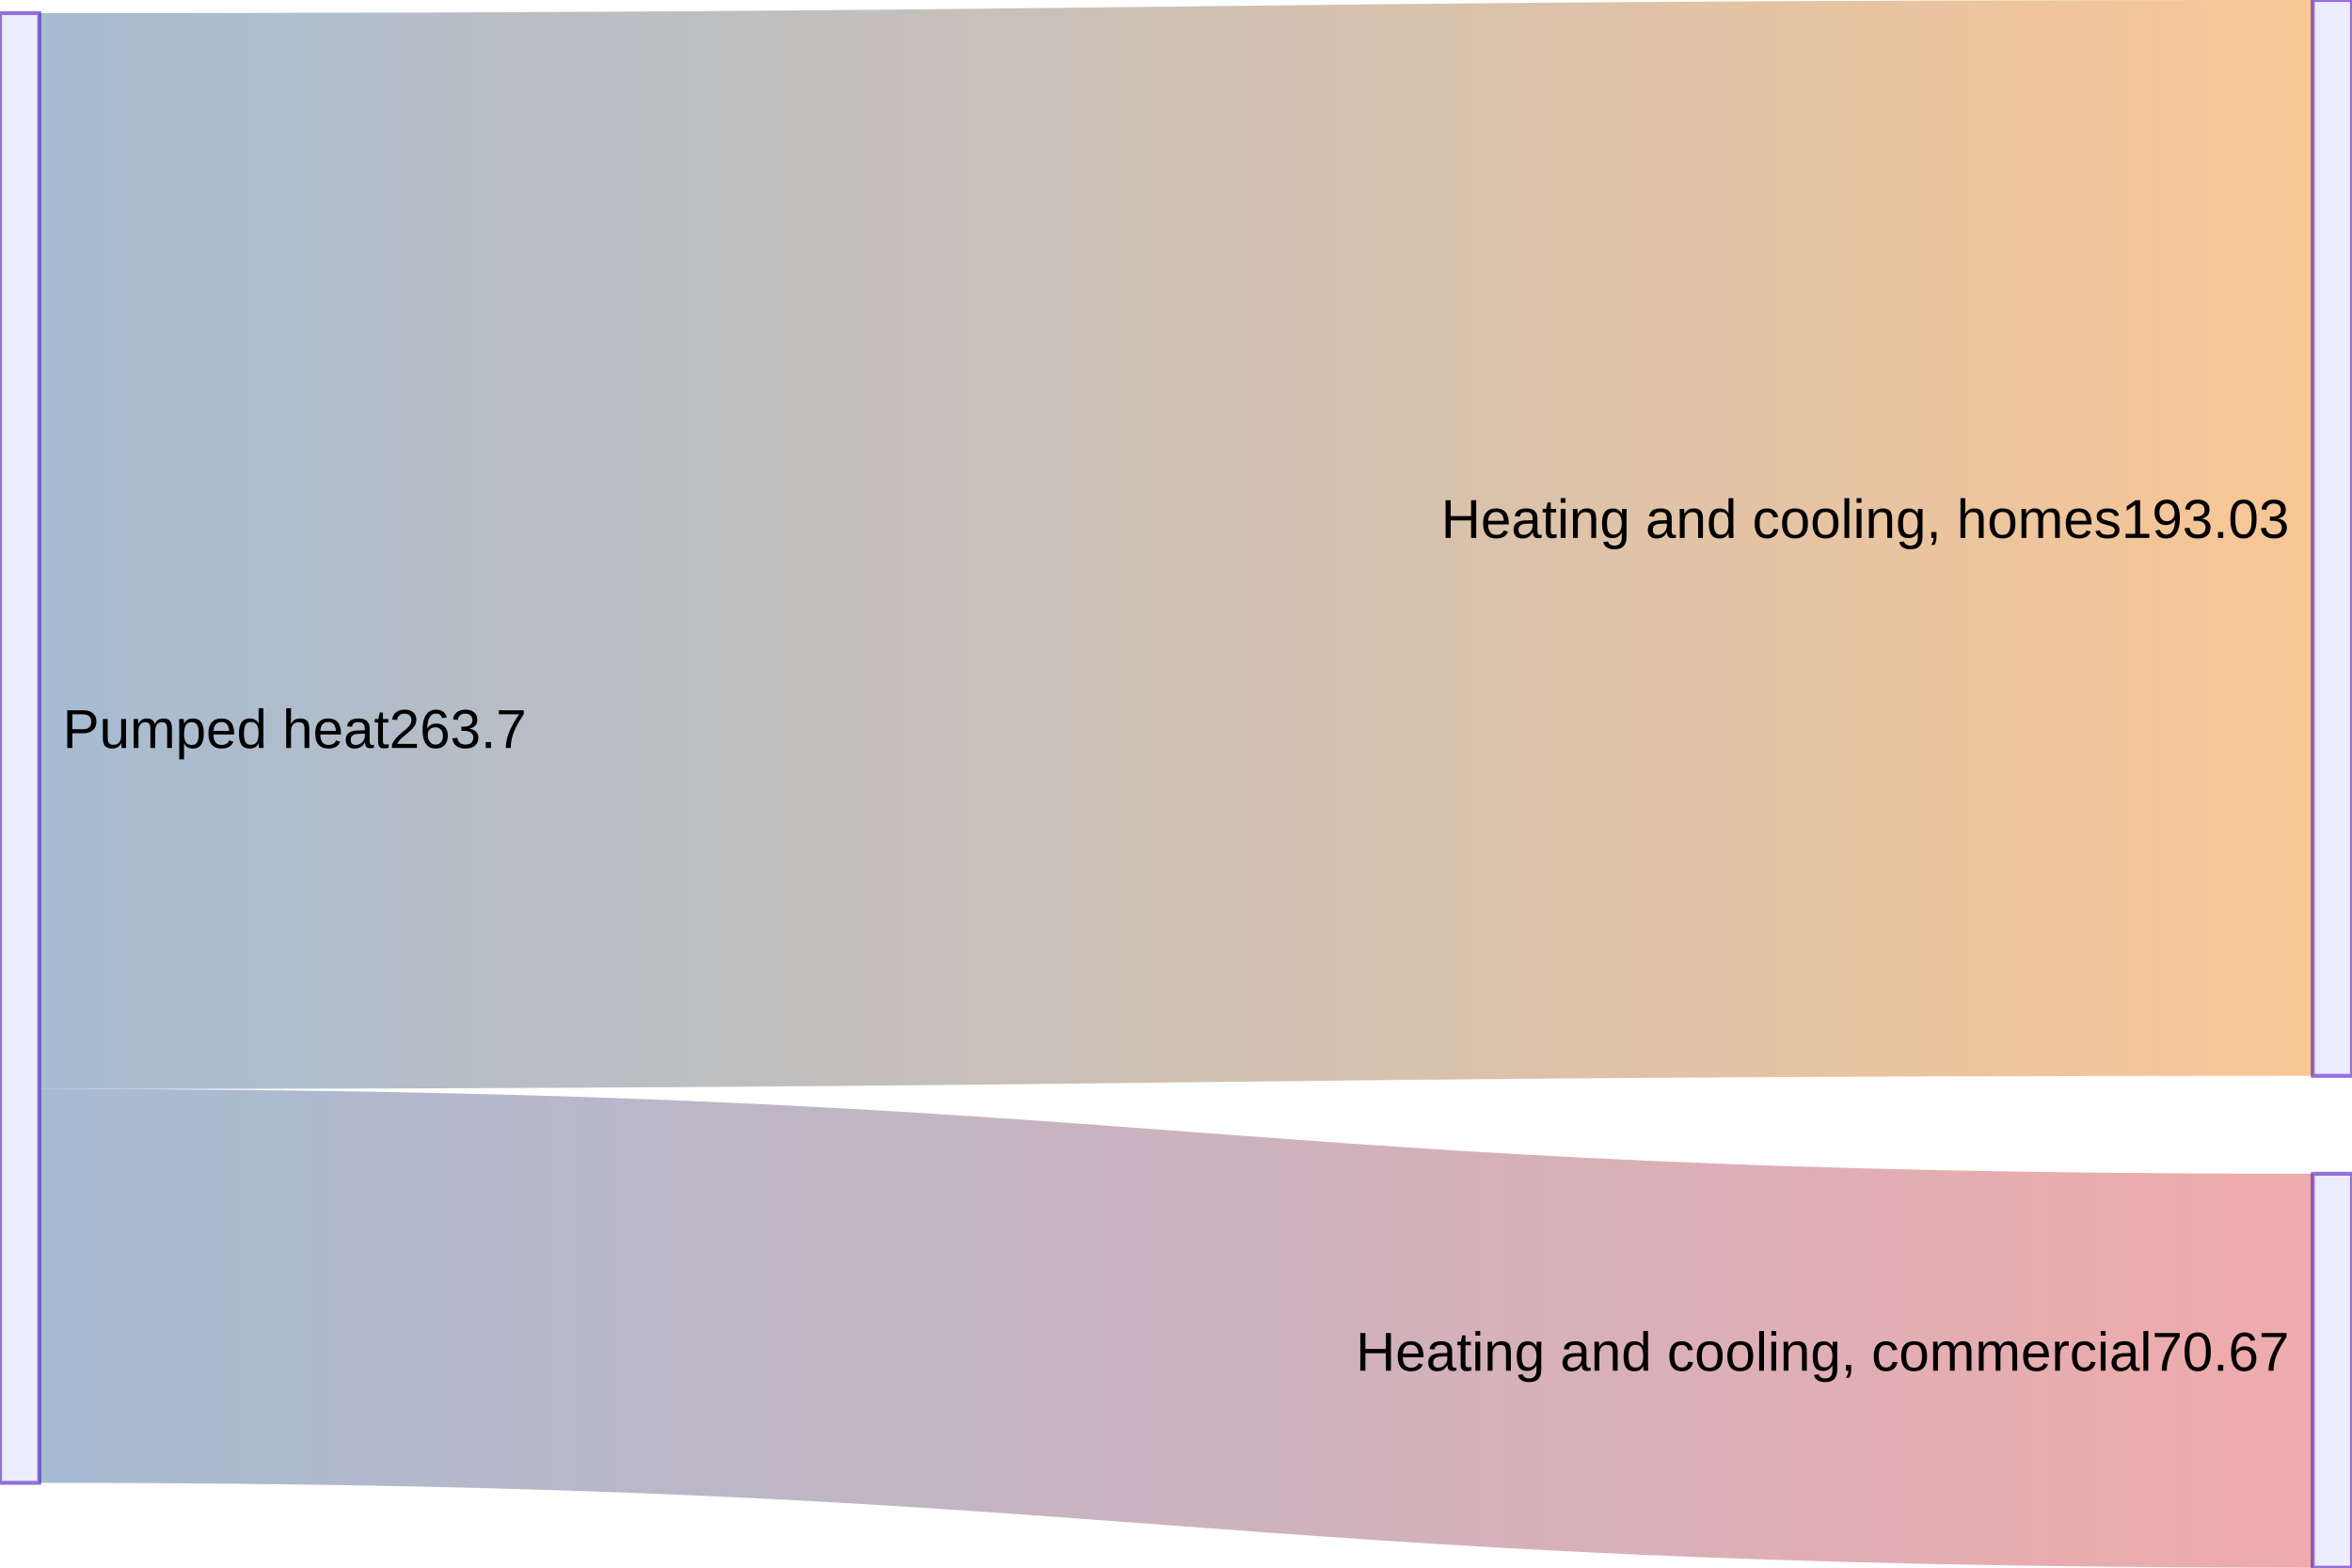
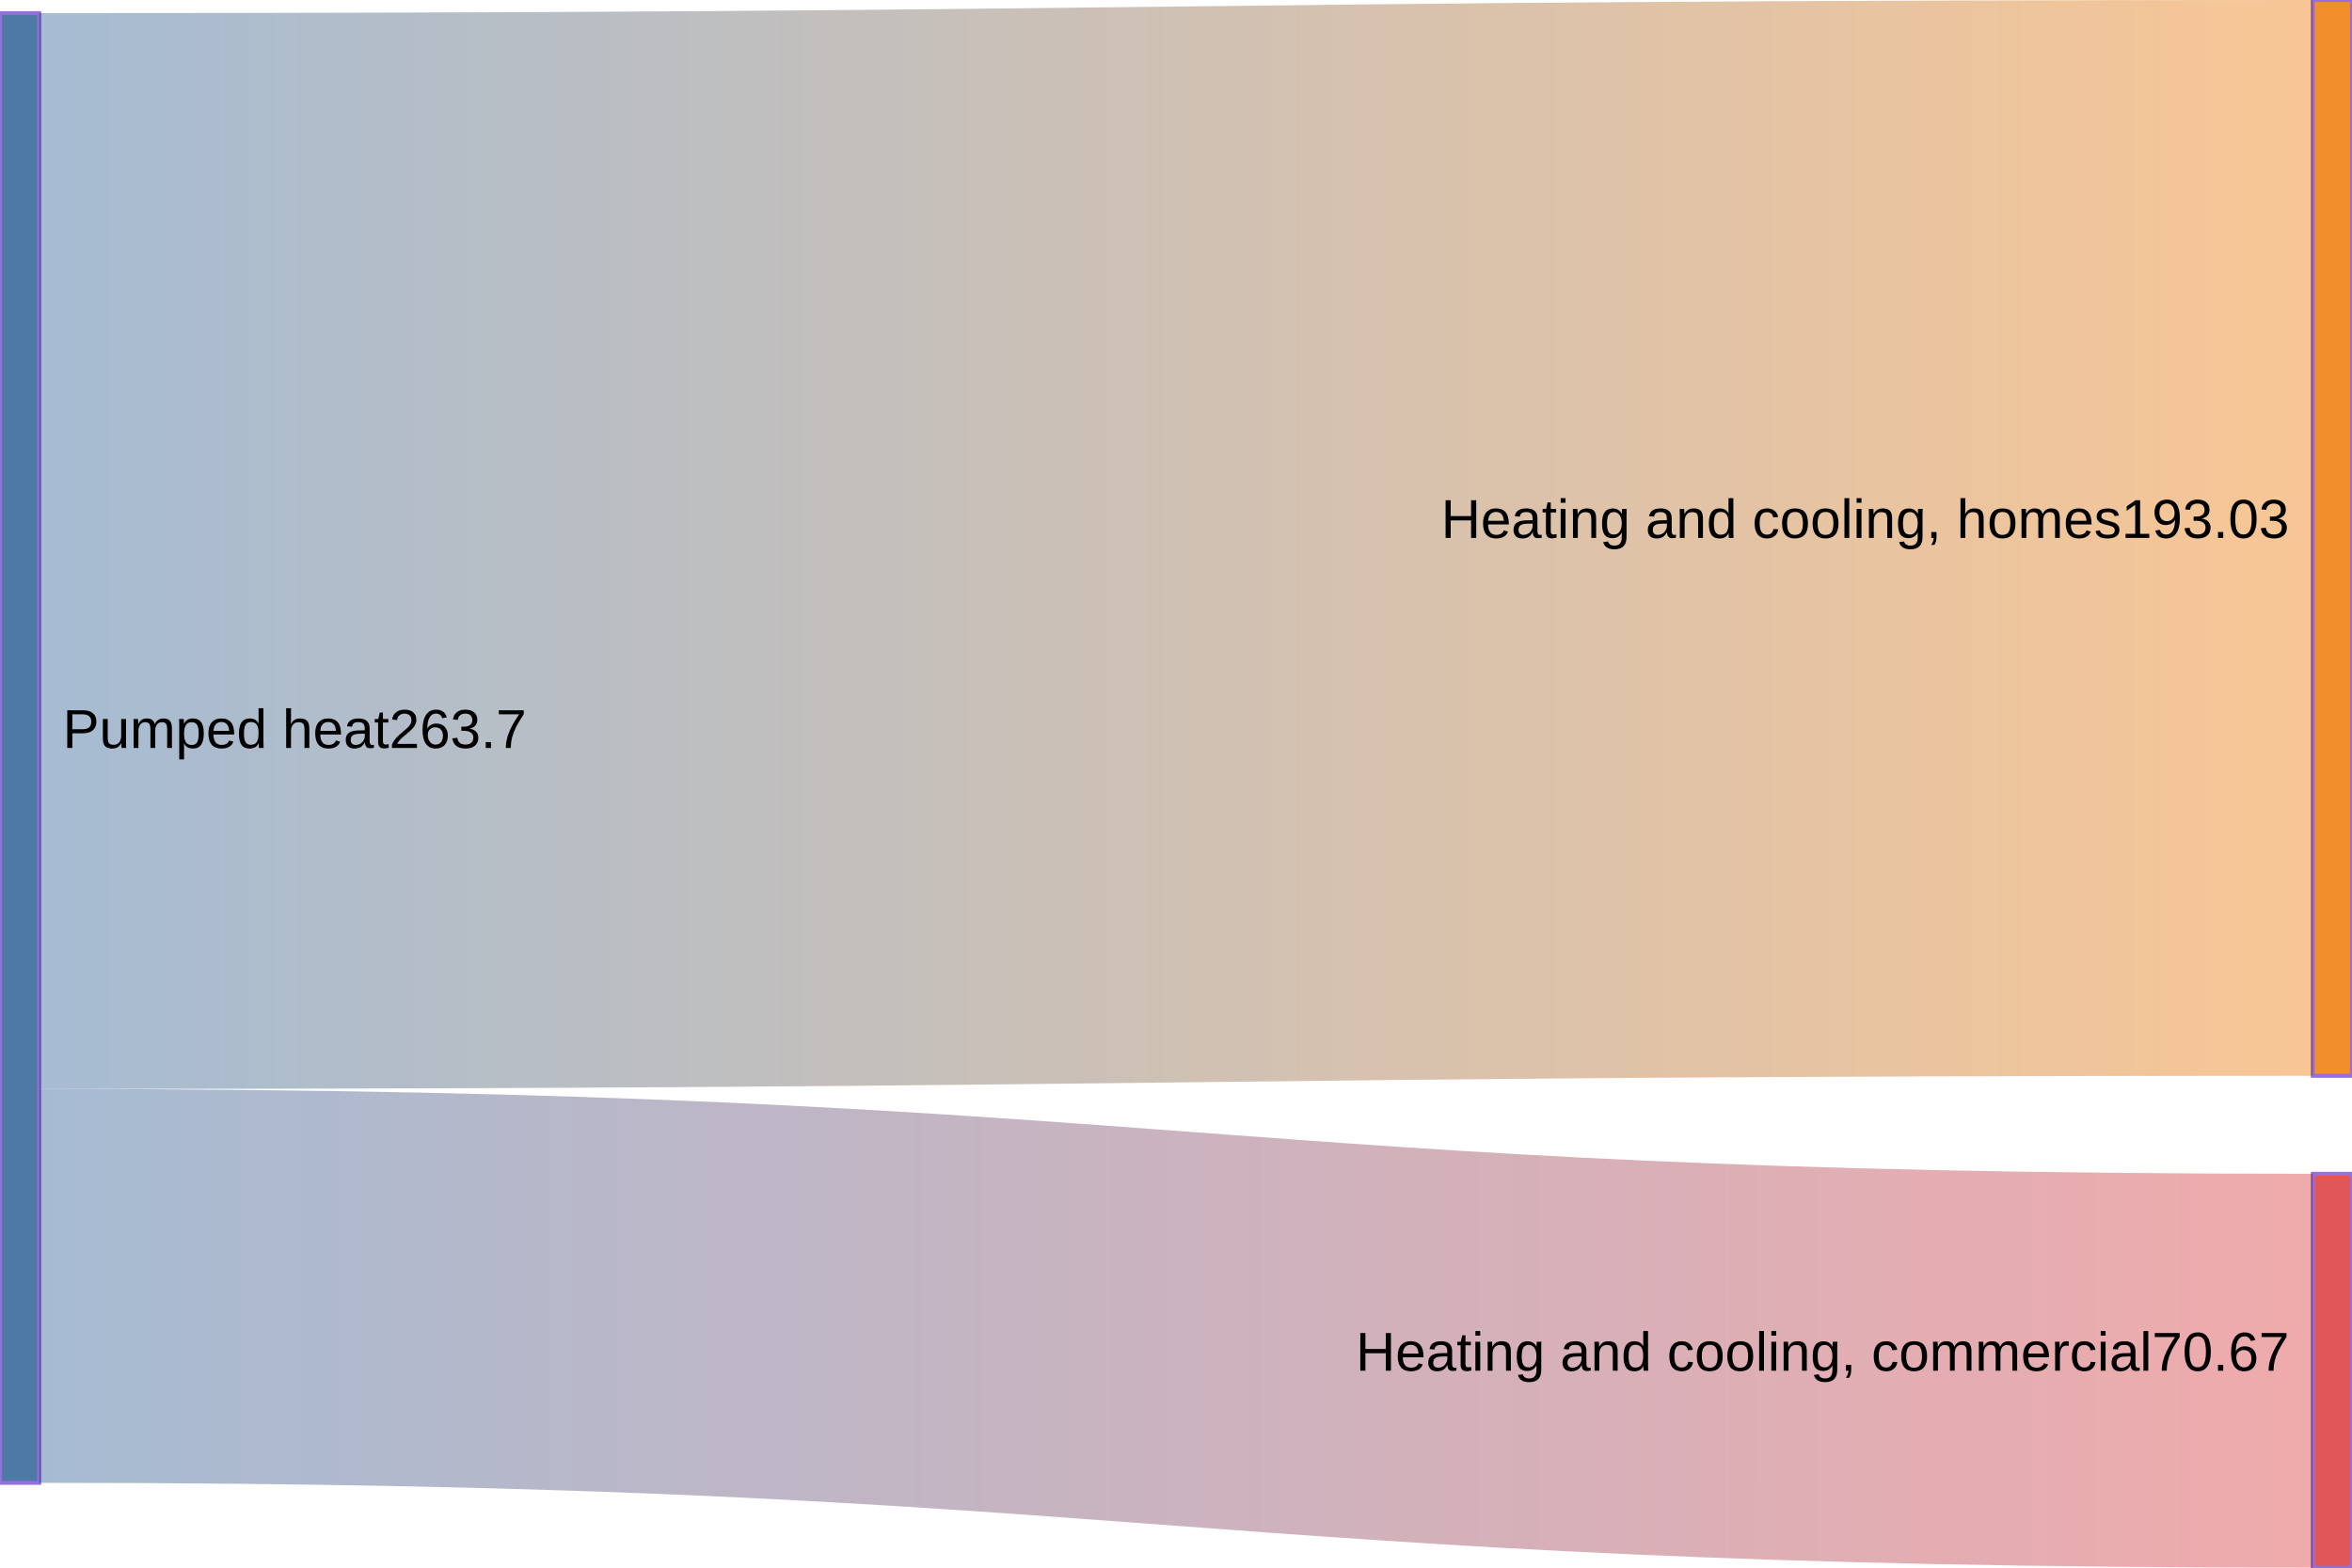
<svg xmlns="http://www.w3.org/2000/svg" width="600" height="400" viewBox="0 0 600 400" class="mermaid">
  <style>

.mermaid {
  font-family: trebuchet ms, verdana, arial, sans-serif;
  font-size: 16px;
}

.node rect,
.node polygon,
.node circle,
.node ellipse,
.node path {
  fill: #ECECFF;
  stroke: #9370DB;
  stroke-width: 1px;
}

.node line {
  stroke: #9370DB;
  stroke-width: 1px;
}

.node .label {
  fill: #333333;
}

.node text {
  fill: #333333;
  font-family: trebuchet ms, verdana, arial, sans-serif;
  font-size: 16px;
}

.edge-path {
  fill: none;
  stroke: #333333;
  stroke-width: 1px;
}

.edge-label {
  fill: #333333;
  font-family: trebuchet ms, verdana, arial, sans-serif;
}

.edge-label-bg {
  fill: rgba(232, 232, 232, 0.8);
}

.subgraph {
  fill: #ffffde;
  stroke: #aaaa33;
  stroke-width: 1px;
}

.subgraph-title {
  fill: #333333;
  font-weight: bold;
}

.cluster rect {
  fill: #ffffde;
  stroke: #aaaa33;
  stroke-width: 1px;
  rx: 5px;
  ry: 5px;
}

.cluster-label {
  fill: #333333;
  font-family: trebuchet ms, verdana, arial, sans-serif;
  font-size: 16px;
  font-weight: bold;
}

marker path {
  fill: #333333;
  stroke: #333333;
}


.sankey-node {
  stroke: none;
}

.sankey-link {
  stroke-opacity: 0.5;
}

.sankey-label {
  fill: #333333;
  font-family: trebuchet ms, verdana, arial, sans-serif;
}

.link {
  mix-blend-mode: multiply;
}

  </style>
  <defs>
    <linearGradient id="linearGradient-1" gradientUnits="userSpaceOnUse" x1="10" x2="590">
      <stop offset="0%" stop-color="#4e79a7" />
      <stop offset="100%" stop-color="#f28e2c" />
    </linearGradient>
    <linearGradient id="linearGradient-2" gradientUnits="userSpaceOnUse" x1="10" x2="590">
      <stop offset="0%" stop-color="#4e79a7" />
      <stop offset="100%" stop-color="#e15759" />
    </linearGradient>
  </defs>
  <g class="root">
    <g class="clusters">

    </g>
    <g class="edgePaths">

    </g>
    <g class="edgeLabels">

    </g>
    <g class="nodes">

    </g>
    <g class="nodes">
-       <g class="node" y="3.35" transform="translate(0,3.350044)" x="0" id="node-1">
-         <rect x="0" y="0" width="10" height="375" class="sankey-node" fill="#4e79a7" />
+       <g class="node" transform="translate(0,3.350044)" x="0" y="3.35" id="node-1">
+         <rect x="0" y="0" width="10" height="375" class="sankey-node" style="fill: #4e79a7" />
      </g>
-       <g class="node" y="0" transform="translate(590,0)" x="590" id="node-2">
-         <rect x="0" y="0" width="10" height="274.499" class="sankey-node" fill="#f28e2c" />
+       <g class="node" y="0" id="node-2" transform="translate(590,0)" x="590">
+         <rect x="0" y="0" width="10" height="274.499" class="sankey-node" style="fill: #f28e2c" />
      </g>
-       <g class="node" x="590" transform="translate(590,299.4987)" y="299.499" id="node-3">
-         <rect x="0" y="0" width="10" height="100.501" class="sankey-node" fill="#e15759" />
+       <g class="node" transform="translate(590,299.4987)" x="590" id="node-3" y="299.499">
+         <rect x="0" y="0" width="10" height="100.501" class="sankey-node" style="fill: #e15759" />
      </g>
    </g>
    <g class="node-labels" font-size="14">
      <text x="16" y="190.85" dy="0em" text-anchor="start">Pumped heat
263.7</text>
      <text x="584" y="137.249" dy="0em" text-anchor="end">Heating and cooling, homes
193.03</text>
      <text x="584" y="349.749" dy="0em" text-anchor="end">Heating and cooling, commercial
70.67</text>
    </g>
-     <g class="links" fill="none" stroke-opacity="0.5">
+     <g class="links" stroke-opacity="0.5" fill="none">
      <g class="link" style="mix-blend-mode: multiply">
-         <path d="M10,140.599 C300,140.599 300,137.249 590,137.249" stroke="url(#linearGradient-1)" stroke-width="274.499" />
+         <path d="M10,140.599 C300,140.599 300,137.249 590,137.249" stroke-width="274.499" stroke="url(#linearGradient-1)" />
      </g>
      <g class="link" style="mix-blend-mode: multiply">
-         <path d="M10,328.099 C300,328.099 300,349.749 590,349.749" stroke="url(#linearGradient-2)" stroke-width="100.501" />
+         <path d="M10,328.099 C300,328.099 300,349.749 590,349.749" stroke-width="100.501" stroke="url(#linearGradient-2)" />
      </g>
    </g>
  </g>
</svg>
